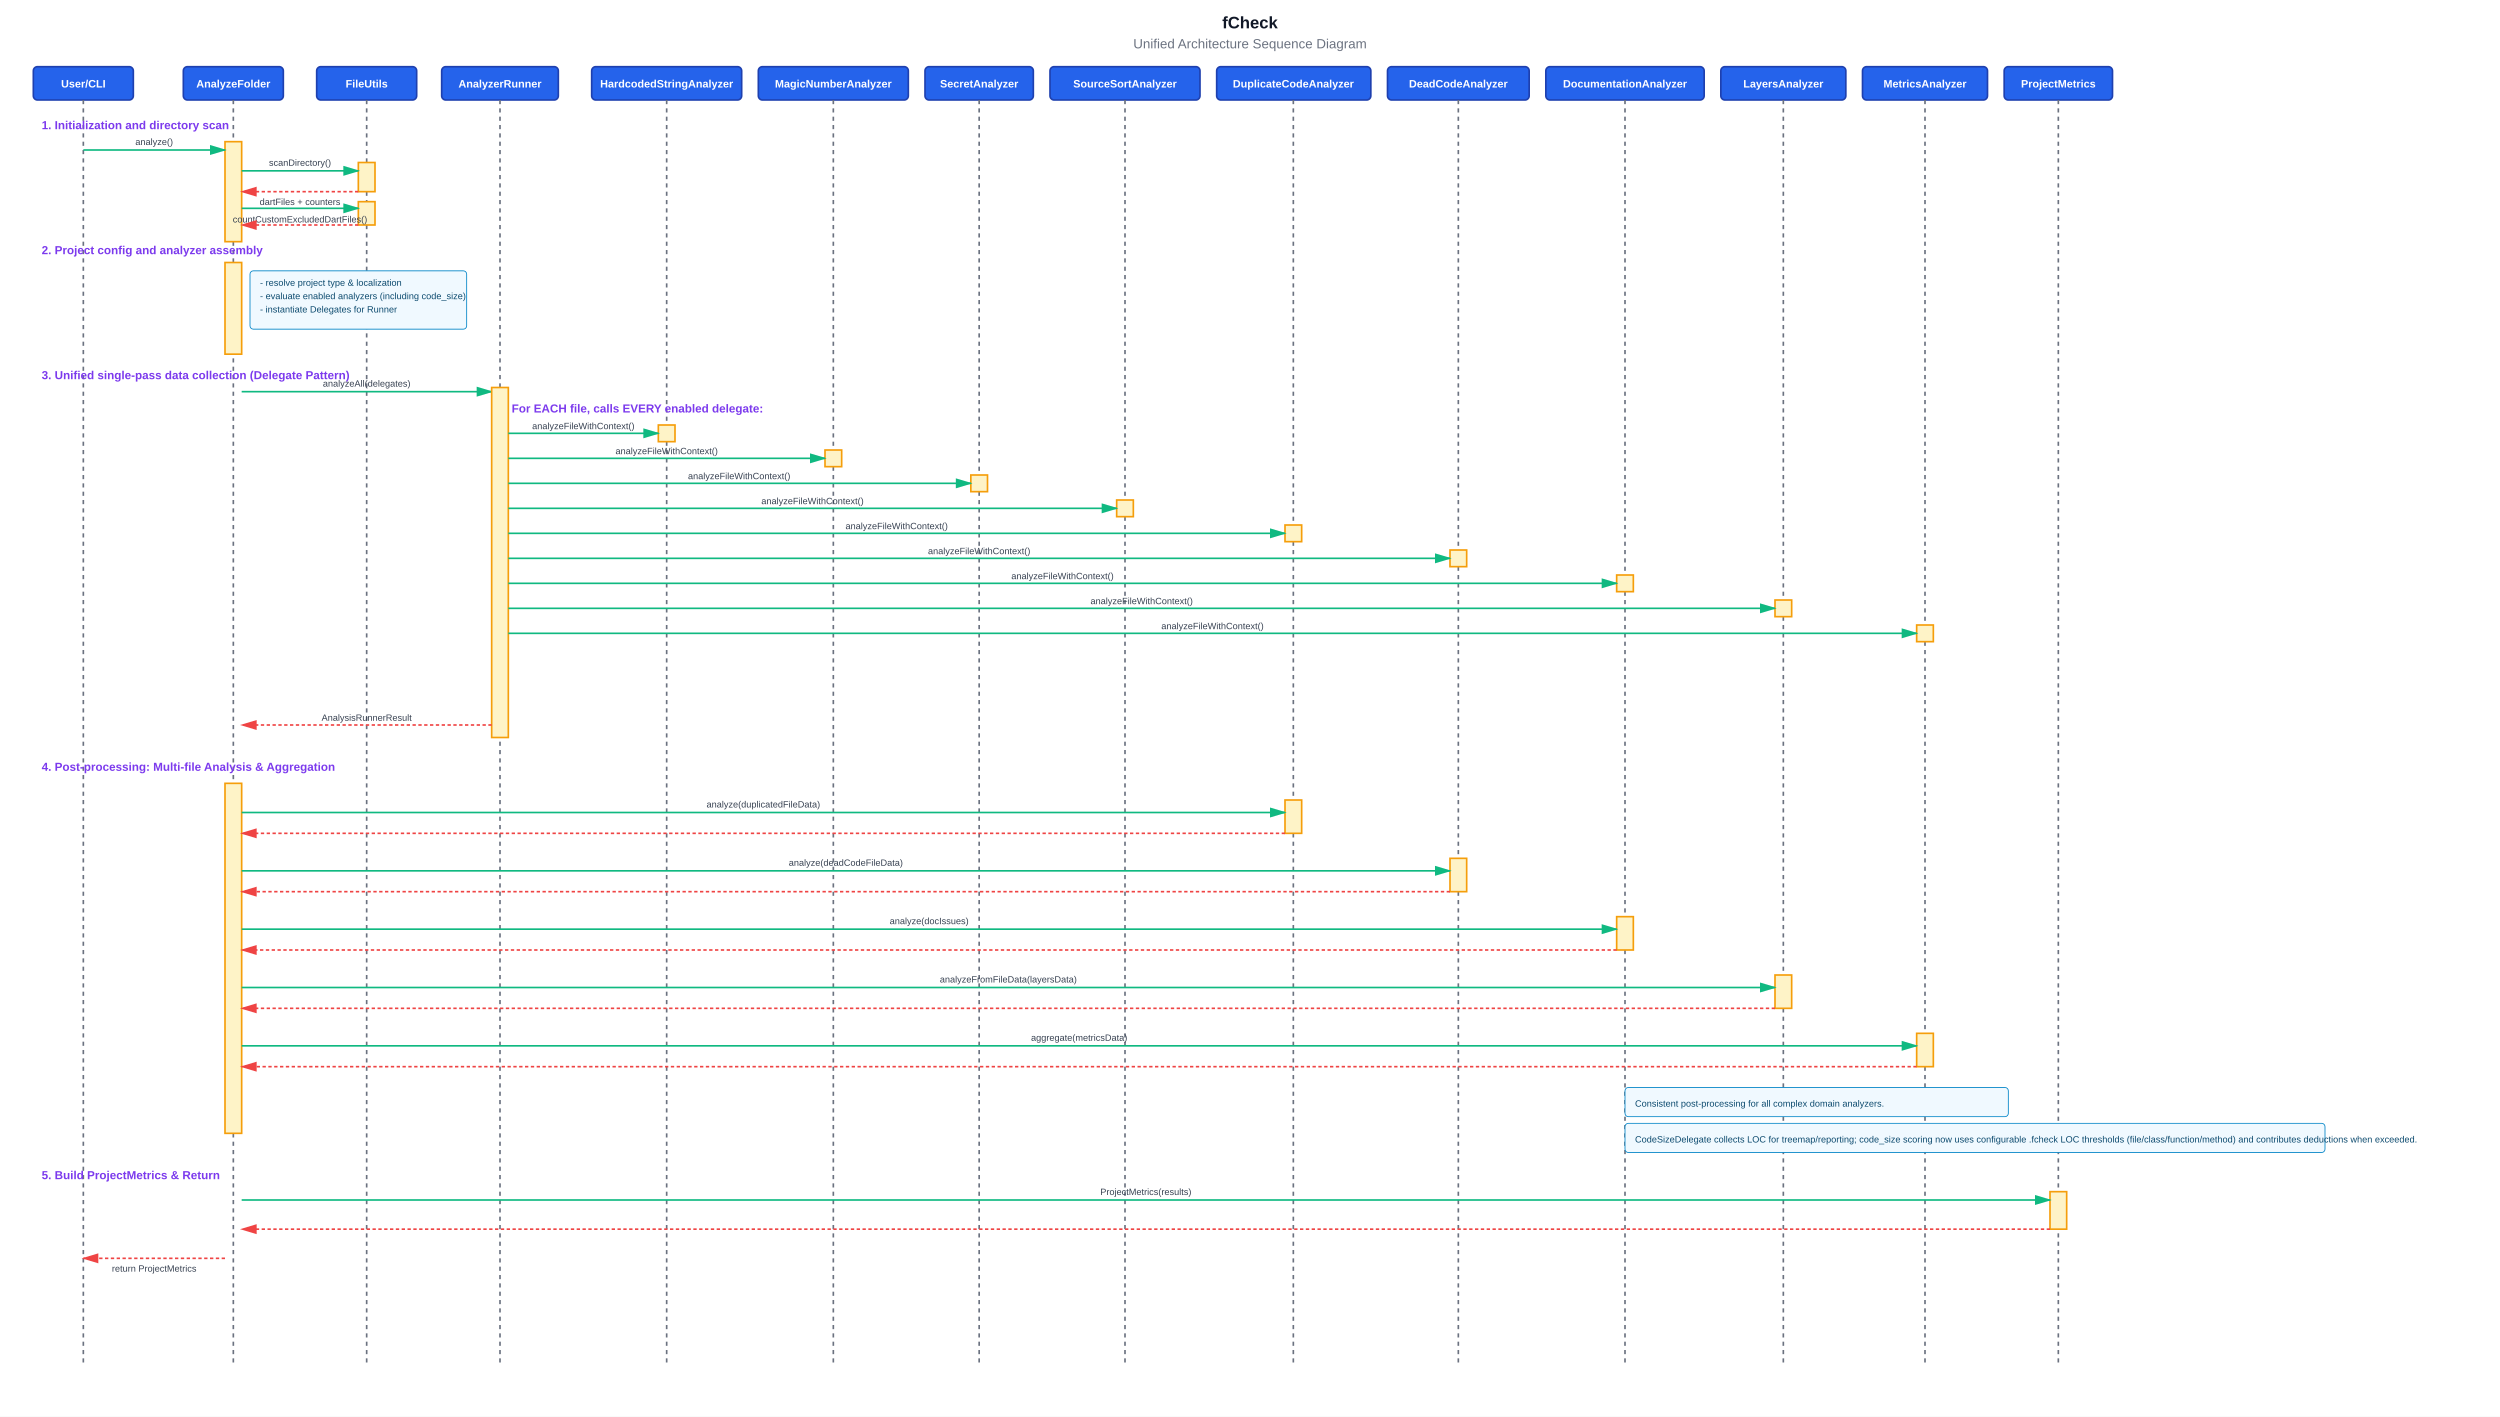
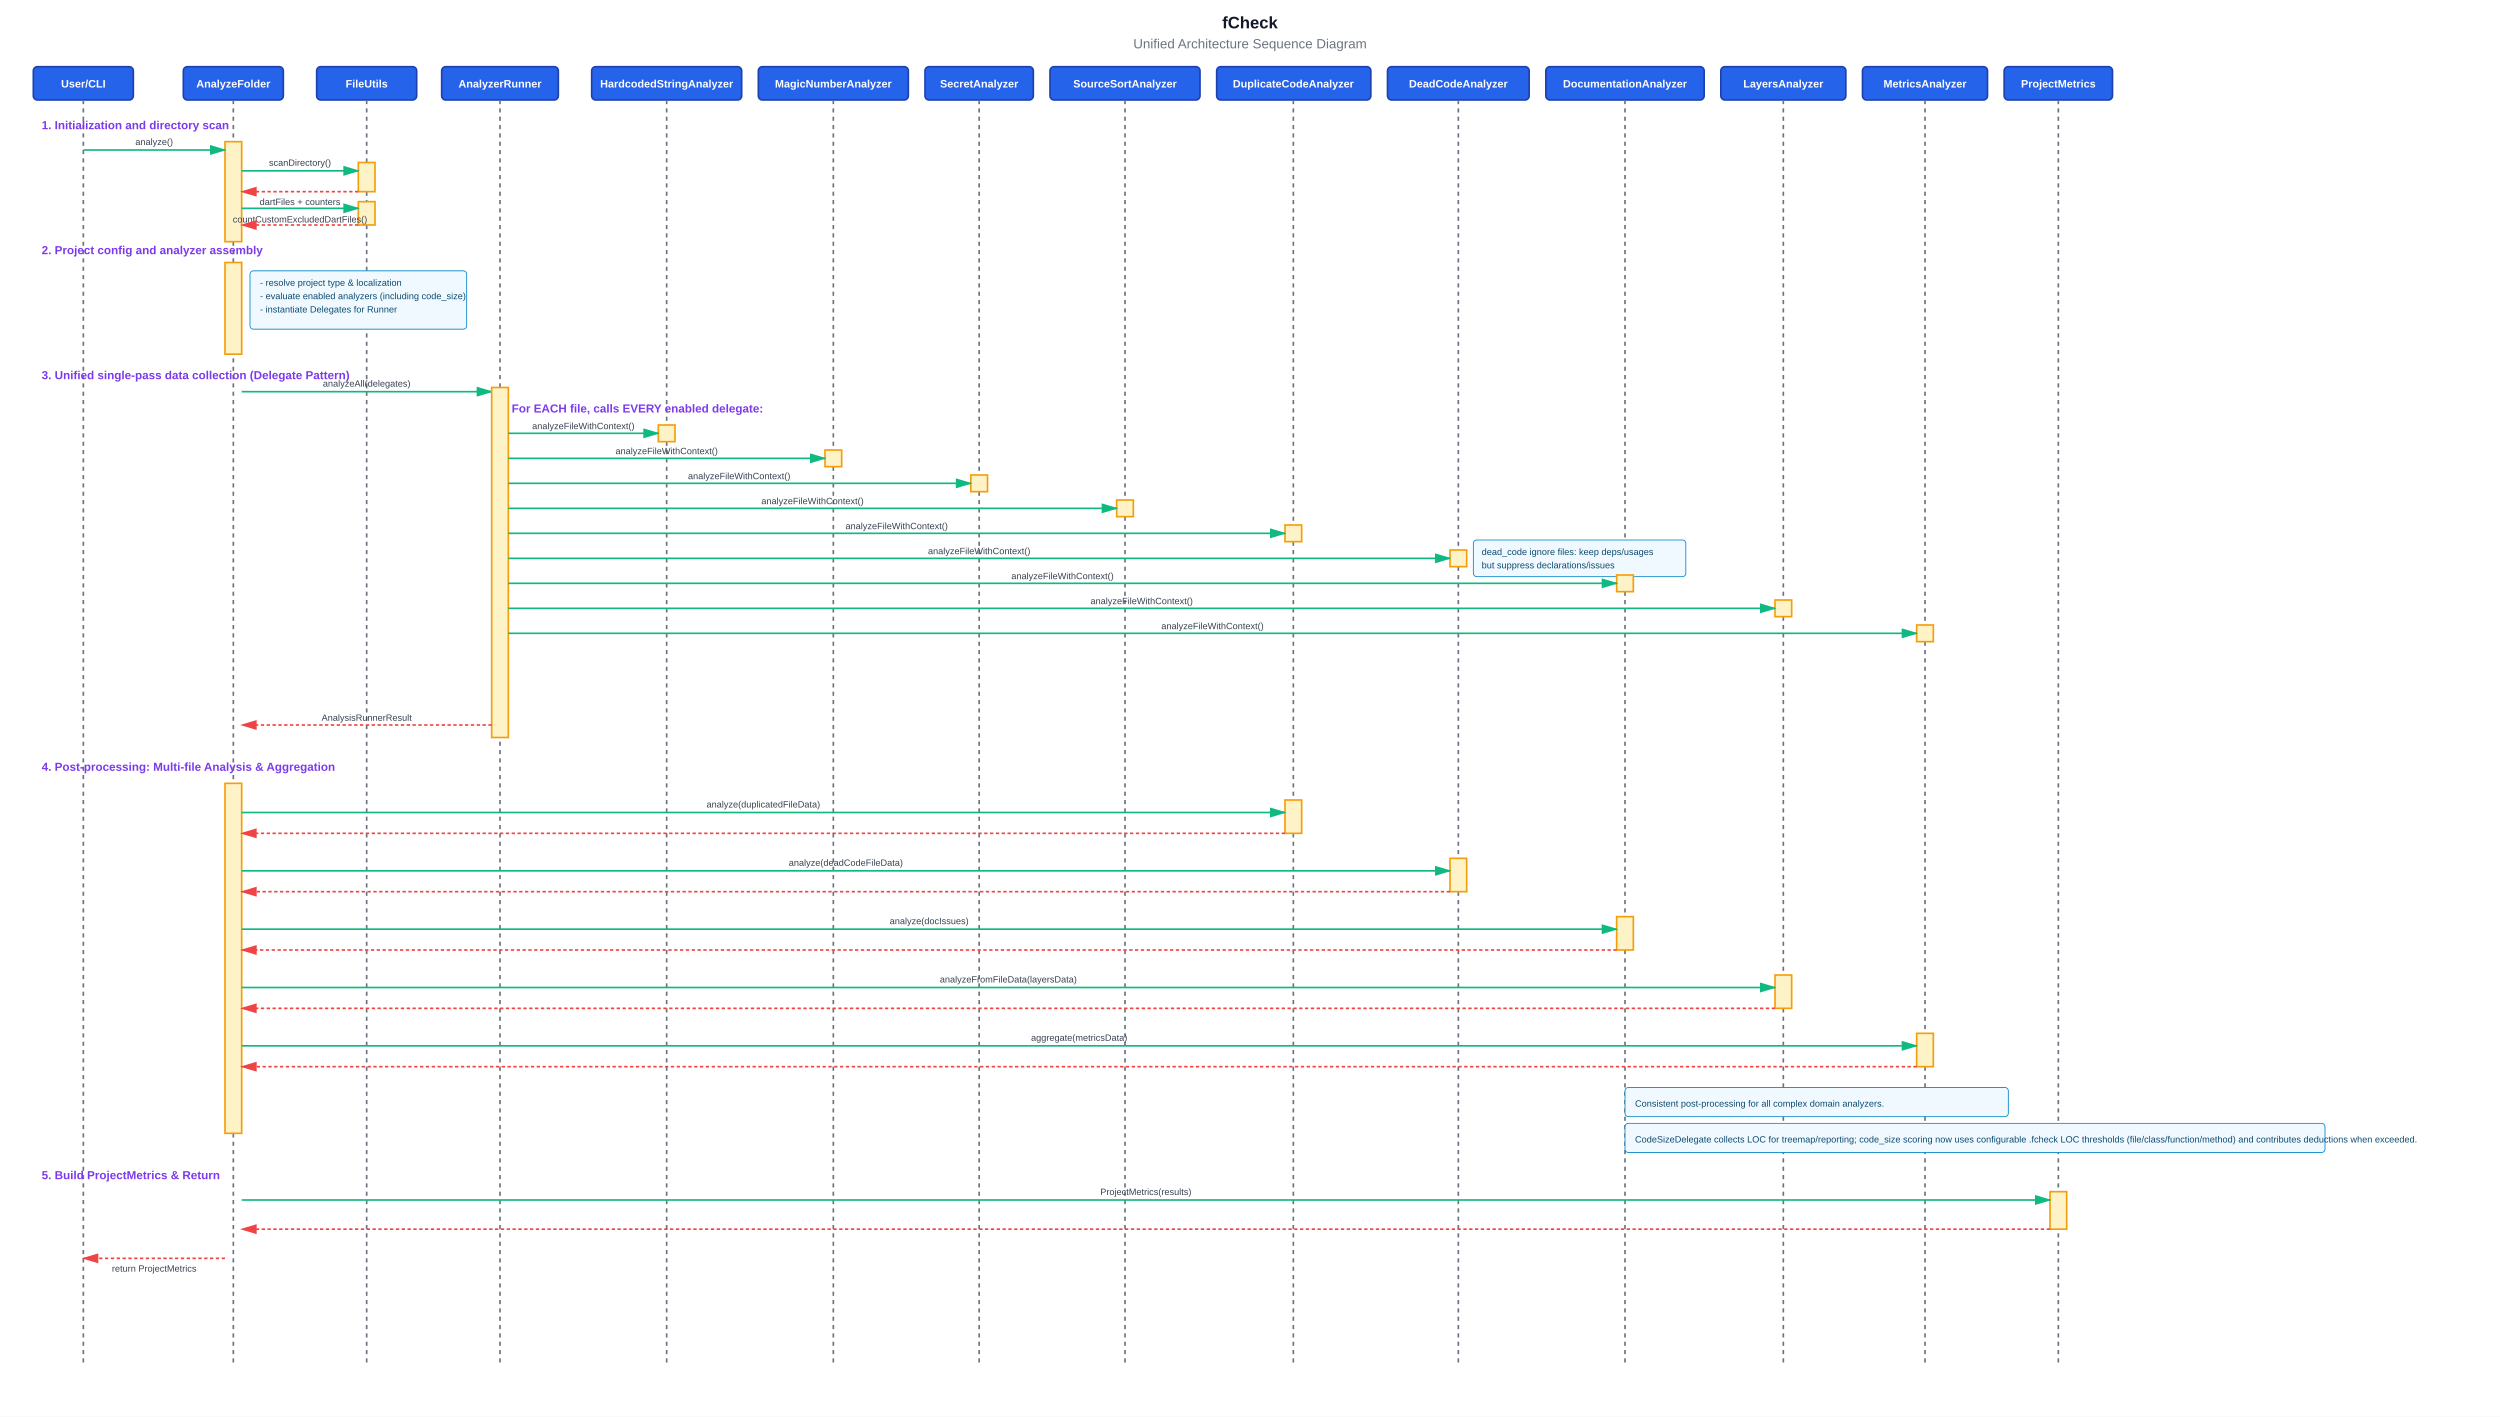
<svg xmlns="http://www.w3.org/2000/svg" width="3000" height="1700">
  <defs>
    <style>
      .actor-box {
        fill: #2563eb;
        stroke: #1e40af;
        stroke-width: 2;
      }

      .actor-text {
        fill: white;
        font-family: 'Segoe UI', Arial, sans-serif;
        font-size: 13px;
        font-weight: bold;
      }

      .lifeline {
        stroke: #6b7280;
        stroke-width: 2;
        stroke-dasharray: 5, 5;
      }

      .activation {
        fill: #fef3c7;
        stroke: #f59e0b;
        stroke-width: 2;
      }

      .message-arrow {
        stroke: #10b981;
        stroke-width: 2;
        fill: none;
        marker-end: url(#arrowhead);
      }

      .return-arrow {
        stroke: #ef4444;
        stroke-width: 2;
        fill: none;
        stroke-dasharray: 4, 3;
        marker-end: url(#arrowhead-red);
      }

      .message-text {
        fill: #374151;
        font-family: 'Segoe UI', Arial, sans-serif;
        font-size: 11px;
      }

      .note-box {
        fill: #f0f9ff;
        stroke: #0284c7;
        stroke-width: 1;
      }

      .note-text {
        fill: #0c4a6e;
        font-family: 'Segoe UI', Arial, sans-serif;
        font-size: 11px;
      }

      .title {
        fill: #111827;
        font-family: 'Segoe UI', Arial, sans-serif;
        font-size: 20px;
        font-weight: bold;
      }

      .subtitle {
        fill: #6b7280;
        font-family: 'Segoe UI', Arial, sans-serif;
        font-size: 16px;
      }

      .section-label {
        fill: #7c3aed;
        font-family: 'Segoe UI', Arial, sans-serif;
        font-size: 14px;
        font-weight: bold;
      }
    </style>
    <marker id="arrowhead" markerWidth="10" markerHeight="10" refX="9" refY="3" orient="auto">
      <polygon points="0 0, 10 3, 0 6" fill="#10b981" />
    </marker>
    <marker id="arrowhead-red" markerWidth="10" markerHeight="10" refX="9" refY="3" orient="auto">
      <polygon points="0 0, 10 3, 0 6" fill="#ef4444" />
    </marker>
  </defs>
  <rect width="3000" height="1700" fill="white" />
  <text x="1500" y="34" text-anchor="middle" class="title">fCheck</text>
  <text x="1500" y="58" text-anchor="middle" class="subtitle">Unified Architecture Sequence Diagram</text>
  <rect x="40" y="80" width="120" height="40" rx="5" class="actor-box" />
  <text x="100" y="105" text-anchor="middle" class="actor-text">User/CLI</text>
  <rect x="220" y="80" width="120" height="40" rx="5" class="actor-box" />
  <text x="280" y="105" text-anchor="middle" class="actor-text">AnalyzeFolder</text>
  <rect x="380" y="80" width="120" height="40" rx="5" class="actor-box" />
  <text x="440" y="105" text-anchor="middle" class="actor-text">FileUtils</text>
  <rect x="530" y="80" width="140" height="40" rx="5" class="actor-box" />
  <text x="600" y="105" text-anchor="middle" class="actor-text">AnalyzerRunner</text>
  <rect x="710" y="80" width="180" height="40" rx="5" class="actor-box" />
  <text x="800" y="105" text-anchor="middle" class="actor-text">HardcodedStringAnalyzer</text>
  <rect x="910" y="80" width="180" height="40" rx="5" class="actor-box" />
  <text x="1000" y="105" text-anchor="middle" class="actor-text">MagicNumberAnalyzer</text>
  <rect x="1110" y="80" width="130" height="40" rx="5" class="actor-box" />
  <text x="1175" y="105" text-anchor="middle" class="actor-text">SecretAnalyzer</text>
  <rect x="1260" y="80" width="180" height="40" rx="5" class="actor-box" />
  <text x="1350" y="105" text-anchor="middle" class="actor-text">SourceSortAnalyzer</text>
  <rect x="1460" y="80" width="185" height="40" rx="5" class="actor-box" />
  <text x="1552" y="105" text-anchor="middle" class="actor-text">DuplicateCodeAnalyzer</text>
  <rect x="1665" y="80" width="170" height="40" rx="5" class="actor-box" />
  <text x="1750" y="105" text-anchor="middle" class="actor-text">DeadCodeAnalyzer</text>
  <rect x="1855" y="80" width="190" height="40" rx="5" class="actor-box" />
  <text x="1950" y="105" text-anchor="middle" class="actor-text">DocumentationAnalyzer</text>
  <rect x="2065" y="80" width="150" height="40" rx="5" class="actor-box" />
  <text x="2140" y="105" text-anchor="middle" class="actor-text">LayersAnalyzer</text>
  <rect x="2235" y="80" width="150" height="40" rx="5" class="actor-box" />
  <text x="2310" y="105" text-anchor="middle" class="actor-text">MetricsAnalyzer</text>
  <rect x="2405" y="80" width="130" height="40" rx="5" class="actor-box" />
  <text x="2470" y="105" text-anchor="middle" class="actor-text">ProjectMetrics</text>
  <line x1="100" y1="120" x2="100" y2="1640" class="lifeline" />
  <line x1="280" y1="120" x2="280" y2="1640" class="lifeline" />
  <line x1="440" y1="120" x2="440" y2="1640" class="lifeline" />
  <line x1="600" y1="120" x2="600" y2="1640" class="lifeline" />
  <line x1="800" y1="120" x2="800" y2="1640" class="lifeline" />
  <line x1="1000" y1="120" x2="1000" y2="1640" class="lifeline" />
  <line x1="1175" y1="120" x2="1175" y2="1640" class="lifeline" />
  <line x1="1350" y1="120" x2="1350" y2="1640" class="lifeline" />
  <line x1="1552" y1="120" x2="1552" y2="1640" class="lifeline" />
  <line x1="1750" y1="120" x2="1750" y2="1640" class="lifeline" />
  <line x1="1950" y1="120" x2="1950" y2="1640" class="lifeline" />
  <line x1="2140" y1="120" x2="2140" y2="1640" class="lifeline" />
  <line x1="2310" y1="120" x2="2310" y2="1640" class="lifeline" />
  <line x1="2470" y1="120" x2="2470" y2="1640" class="lifeline" />
  <text x="50" y="155" class="section-label">1. Initialization and directory scan</text>
  <rect x="270" y="170" width="20" height="120" class="activation" />
  <line x1="100" y1="180" x2="270" y2="180" class="message-arrow" />
  <text x="185" y="174" text-anchor="middle" class="message-text">analyze()</text>
  <rect x="430" y="195" width="20" height="35" class="activation" />
  <line x1="290" y1="205" x2="430" y2="205" class="message-arrow" />
  <text x="360" y="199" text-anchor="middle" class="message-text">scanDirectory()</text>
  <line x1="430" y1="230" x2="290" y2="230" class="return-arrow" />
  <text x="360" y="246" text-anchor="middle" class="message-text">dartFiles + counters</text>
  <rect x="430" y="242" width="20" height="28" class="activation" />
  <line x1="290" y1="250" x2="430" y2="250" class="message-arrow" />
  <text x="360" y="267" text-anchor="middle" class="message-text">countCustomExcludedDartFiles()</text>
  <line x1="430" y1="270" x2="290" y2="270" class="return-arrow" />
  <text x="50" y="305" class="section-label">2. Project config and analyzer assembly</text>
  <rect x="270" y="315" width="20" height="110" class="activation" />
  <rect x="300" y="325" width="260" height="70" rx="4" class="note-box" />
  <text x="312" y="343" class="note-text">- resolve project type &amp; localization</text>
  <text x="312" y="359" class="note-text">- evaluate enabled analyzers (including code_size)</text>
  <text x="312" y="375" class="note-text">- instantiate Delegates for Runner</text>
  <text x="50" y="455" class="section-label">3. Unified single-pass data collection (Delegate Pattern)</text>
  <line x1="290" y1="470" x2="590" y2="470" class="message-arrow" />
  <text x="440" y="464" text-anchor="middle" class="message-text">analyzeAll(delegates)</text>
  <rect x="590" y="465" width="20" height="420" class="activation" />
  <text x="614" y="495" class="section-label">For EACH file, calls EVERY enabled delegate:</text>
  <rect x="790" y="510" width="20" height="20" class="activation" />
  <line x1="610" y1="520" x2="790" y2="520" class="message-arrow" />
  <text x="700" y="515" text-anchor="middle" class="message-text">analyzeFileWithContext()</text>
  <rect x="990" y="540" width="20" height="20" class="activation" />
  <line x1="610" y1="550" x2="990" y2="550" class="message-arrow" />
  <text x="800" y="545" text-anchor="middle" class="message-text">analyzeFileWithContext()</text>
  <rect x="1165" y="570" width="20" height="20" class="activation" />
  <line x1="610" y1="580" x2="1165" y2="580" class="message-arrow" />
  <text x="887" y="575" text-anchor="middle" class="message-text">analyzeFileWithContext()</text>
  <rect x="1340" y="600" width="20" height="20" class="activation" />
  <line x1="610" y1="610" x2="1340" y2="610" class="message-arrow" />
  <text x="975" y="605" text-anchor="middle" class="message-text">analyzeFileWithContext()</text>
  <rect x="1542" y="630" width="20" height="20" class="activation" />
  <line x1="610" y1="640" x2="1542" y2="640" class="message-arrow" />
  <text x="1076" y="635" text-anchor="middle" class="message-text">analyzeFileWithContext()</text>
  <rect x="1740" y="660" width="20" height="20" class="activation" />
  <line x1="610" y1="670" x2="1740" y2="670" class="message-arrow" />
  <text x="1175" y="665" text-anchor="middle" class="message-text">analyzeFileWithContext()</text>
+   <rect x="1768" y="648" width="255" height="44" rx="4" class="note-box" />
+   <text x="1778" y="666" class="note-text">dead_code ignore files: keep deps/usages</text>
+   <text x="1778" y="682" class="note-text">but suppress declarations/issues</text>
  <rect x="1940" y="690" width="20" height="20" class="activation" />
  <line x1="610" y1="700" x2="1940" y2="700" class="message-arrow" />
  <text x="1275" y="695" text-anchor="middle" class="message-text">analyzeFileWithContext()</text>
  <rect x="2130" y="720" width="20" height="20" class="activation" />
  <line x1="610" y1="730" x2="2130" y2="730" class="message-arrow" />
  <text x="1370" y="725" text-anchor="middle" class="message-text">analyzeFileWithContext()</text>
  <rect x="2300" y="750" width="20" height="20" class="activation" />
  <line x1="610" y1="760" x2="2300" y2="760" class="message-arrow" />
  <text x="1455" y="755" text-anchor="middle" class="message-text">analyzeFileWithContext()</text>
  <line x1="590" y1="870" x2="290" y2="870" class="return-arrow" />
  <text x="440" y="865" text-anchor="middle" class="message-text">AnalysisRunnerResult</text>
  <text x="50" y="925" class="section-label">4. Post-processing: Multi-file Analysis &amp; Aggregation</text>
  <rect x="270" y="940" width="20" height="420" class="activation" />
  <rect x="1542" y="960" width="20" height="40" class="activation" />
  <line x1="290" y1="975" x2="1542" y2="975" class="message-arrow" />
  <text x="916" y="969" text-anchor="middle" class="message-text">analyze(duplicatedFileData)</text>
  <line x1="1542" y1="1000" x2="290" y2="1000" class="return-arrow" />
  <rect x="1740" y="1030" width="20" height="40" class="activation" />
  <line x1="290" y1="1045" x2="1740" y2="1045" class="message-arrow" />
  <text x="1015" y="1039" text-anchor="middle" class="message-text">analyze(deadCodeFileData)</text>
  <line x1="1740" y1="1070" x2="290" y2="1070" class="return-arrow" />
  <rect x="1940" y="1100" width="20" height="40" class="activation" />
  <line x1="290" y1="1115" x2="1940" y2="1115" class="message-arrow" />
  <text x="1115" y="1109" text-anchor="middle" class="message-text">analyze(docIssues)</text>
  <line x1="1940" y1="1140" x2="290" y2="1140" class="return-arrow" />
  <rect x="2130" y="1170" width="20" height="40" class="activation" />
  <line x1="290" y1="1185" x2="2130" y2="1185" class="message-arrow" />
  <text x="1210" y="1179" text-anchor="middle" class="message-text">analyzeFromFileData(layersData)</text>
  <line x1="2130" y1="1210" x2="290" y2="1210" class="return-arrow" />
  <rect x="2300" y="1240" width="20" height="40" class="activation" />
  <line x1="290" y1="1255" x2="2300" y2="1255" class="message-arrow" />
  <text x="1295" y="1249" text-anchor="middle" class="message-text">aggregate(metricsData)</text>
  <line x1="2300" y1="1280" x2="290" y2="1280" class="return-arrow" />
  <rect x="1950" y="1305" width="460" height="35" rx="4" class="note-box" />
  <text x="1962" y="1328" class="note-text">Consistent post-processing for all complex domain analyzers.</text>
  <rect x="1950" y="1348" width="840" height="35" rx="4" class="note-box" />
  <text x="1962" y="1371" class="note-text">CodeSizeDelegate collects LOC for treemap/reporting; code_size scoring now uses configurable .fcheck LOC thresholds (file/class/function/method) and contributes deductions when exceeded.</text>
  <text x="50" y="1415" class="section-label">5. Build ProjectMetrics &amp; Return</text>
  <rect x="2460" y="1430" width="20" height="45" class="activation" />
  <line x1="290" y1="1440" x2="2460" y2="1440" class="message-arrow" />
  <text x="1375" y="1434" text-anchor="middle" class="message-text">ProjectMetrics(results)</text>
  <line x1="2460" y1="1475" x2="290" y2="1475" class="return-arrow" />
  <line x1="270" y1="1510" x2="100" y2="1510" class="return-arrow" />
  <text x="185" y="1526" text-anchor="middle" class="message-text">return ProjectMetrics</text>
</svg>
